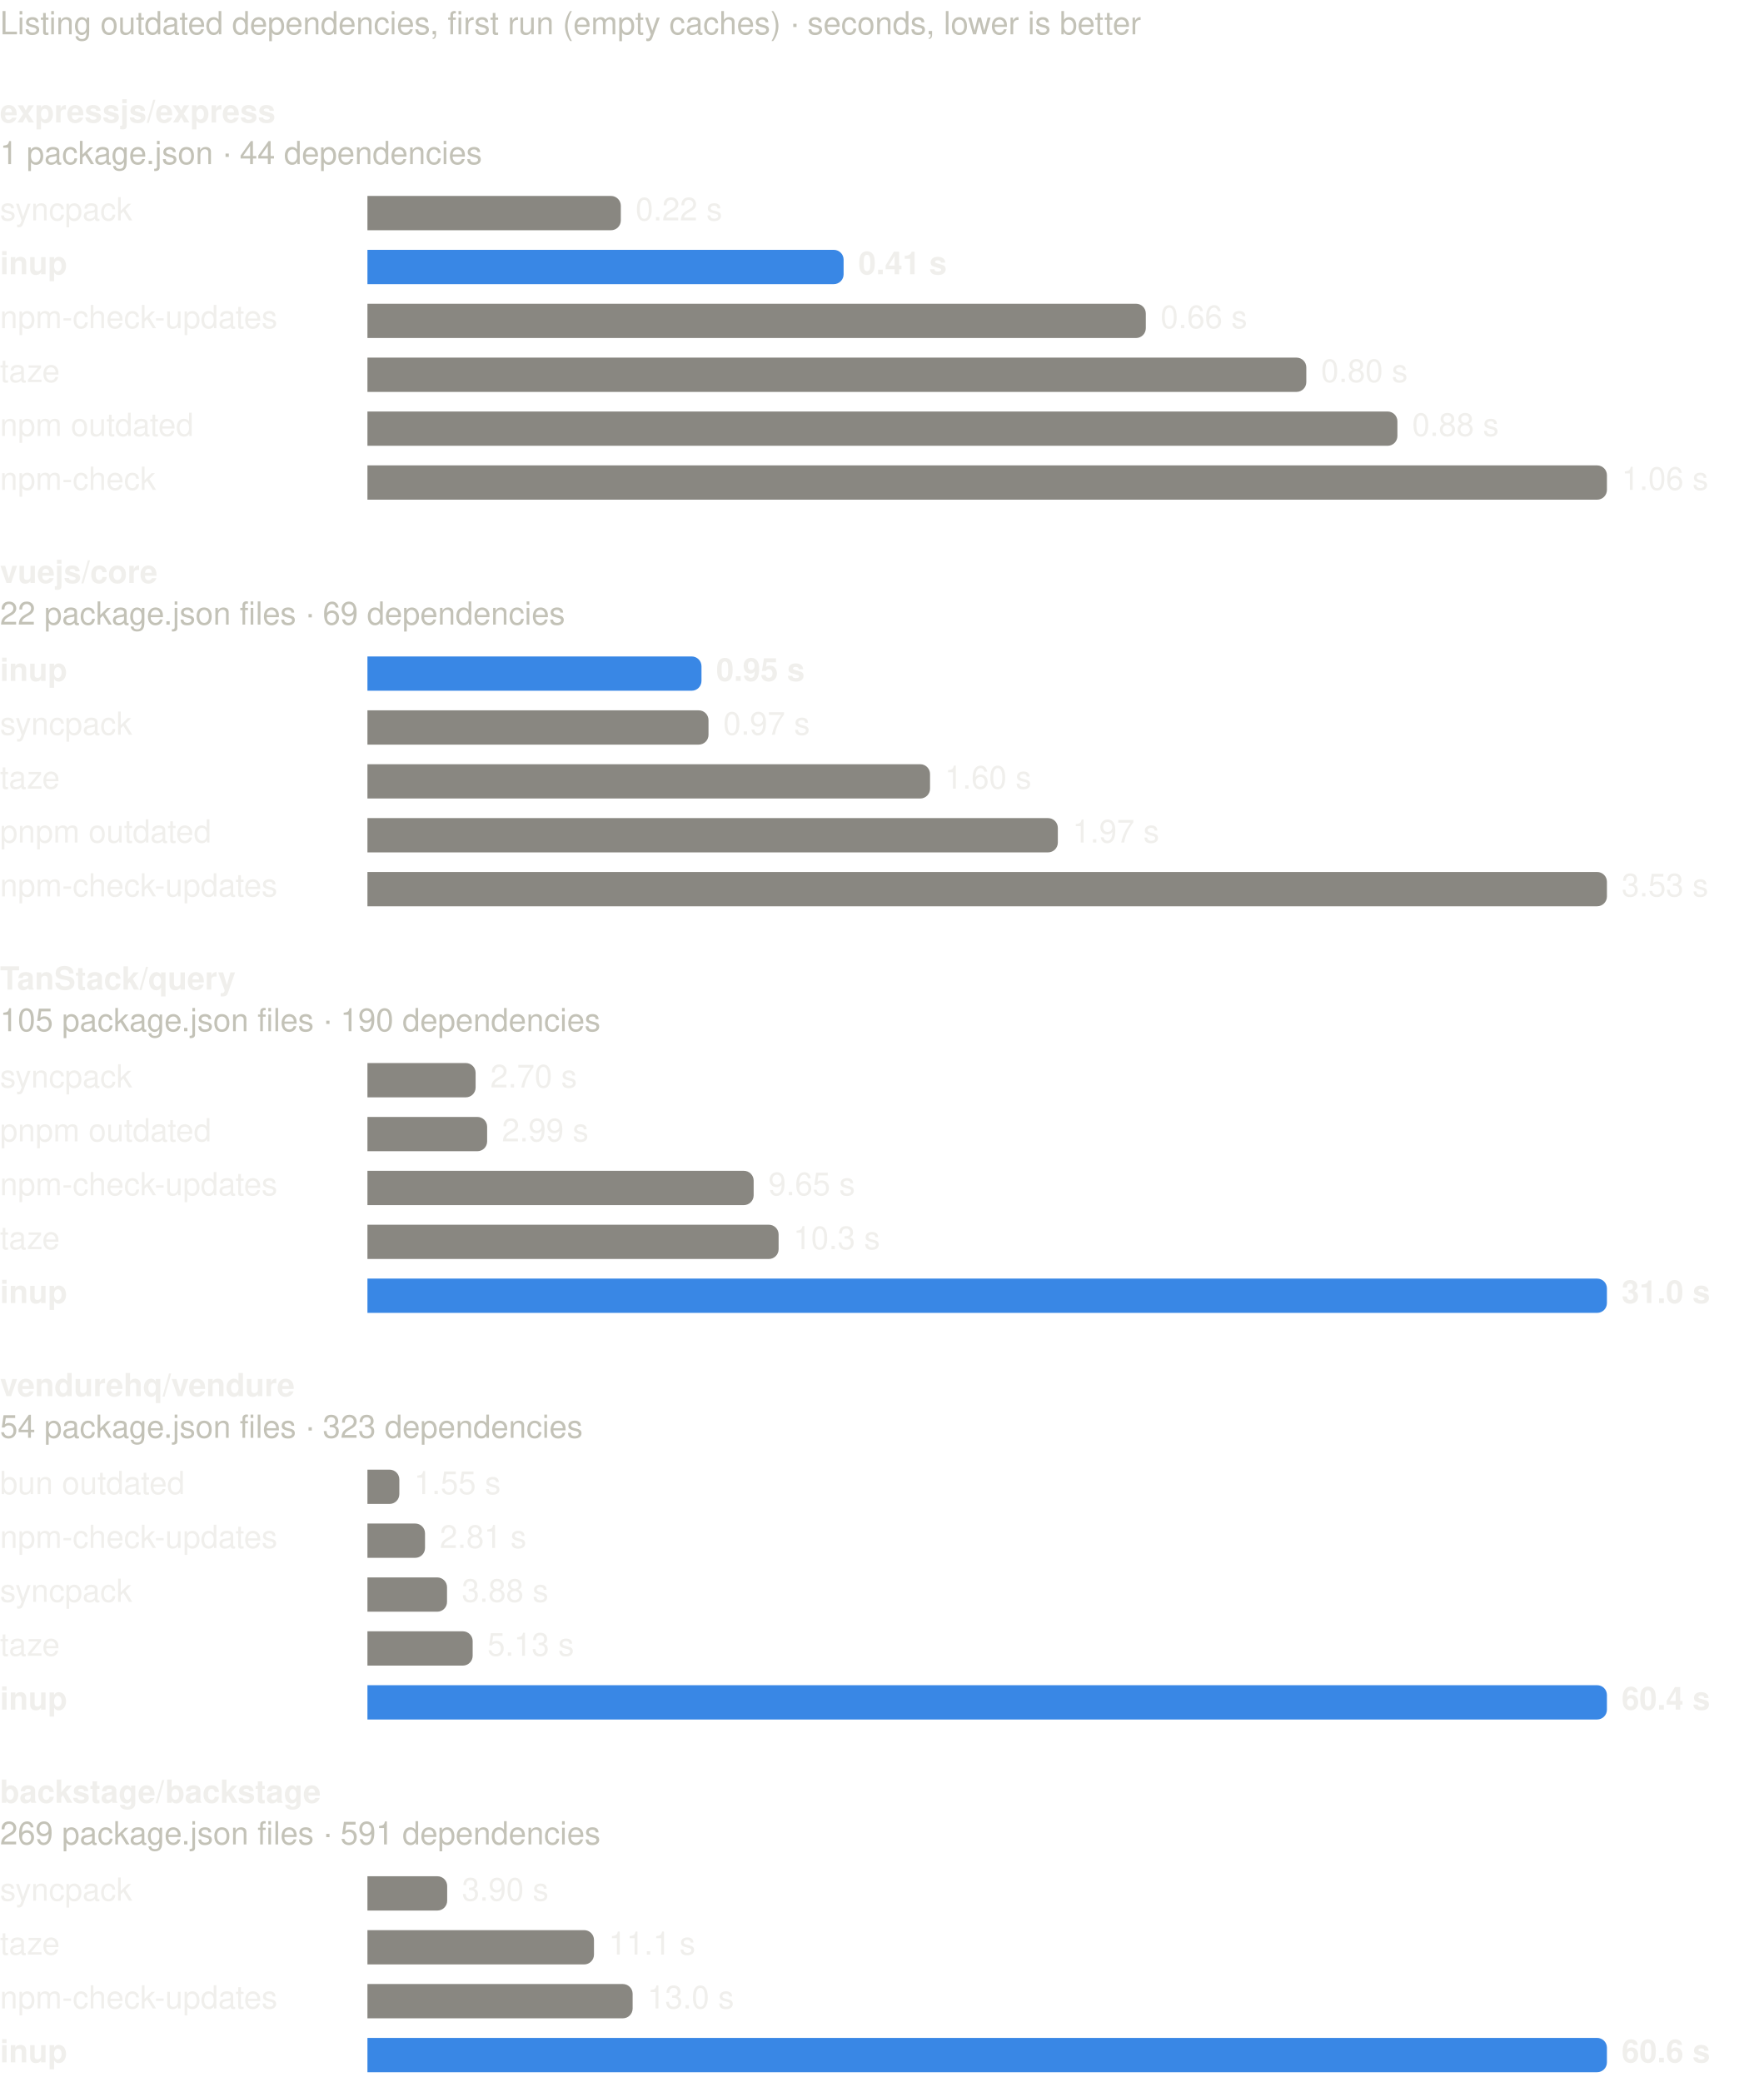
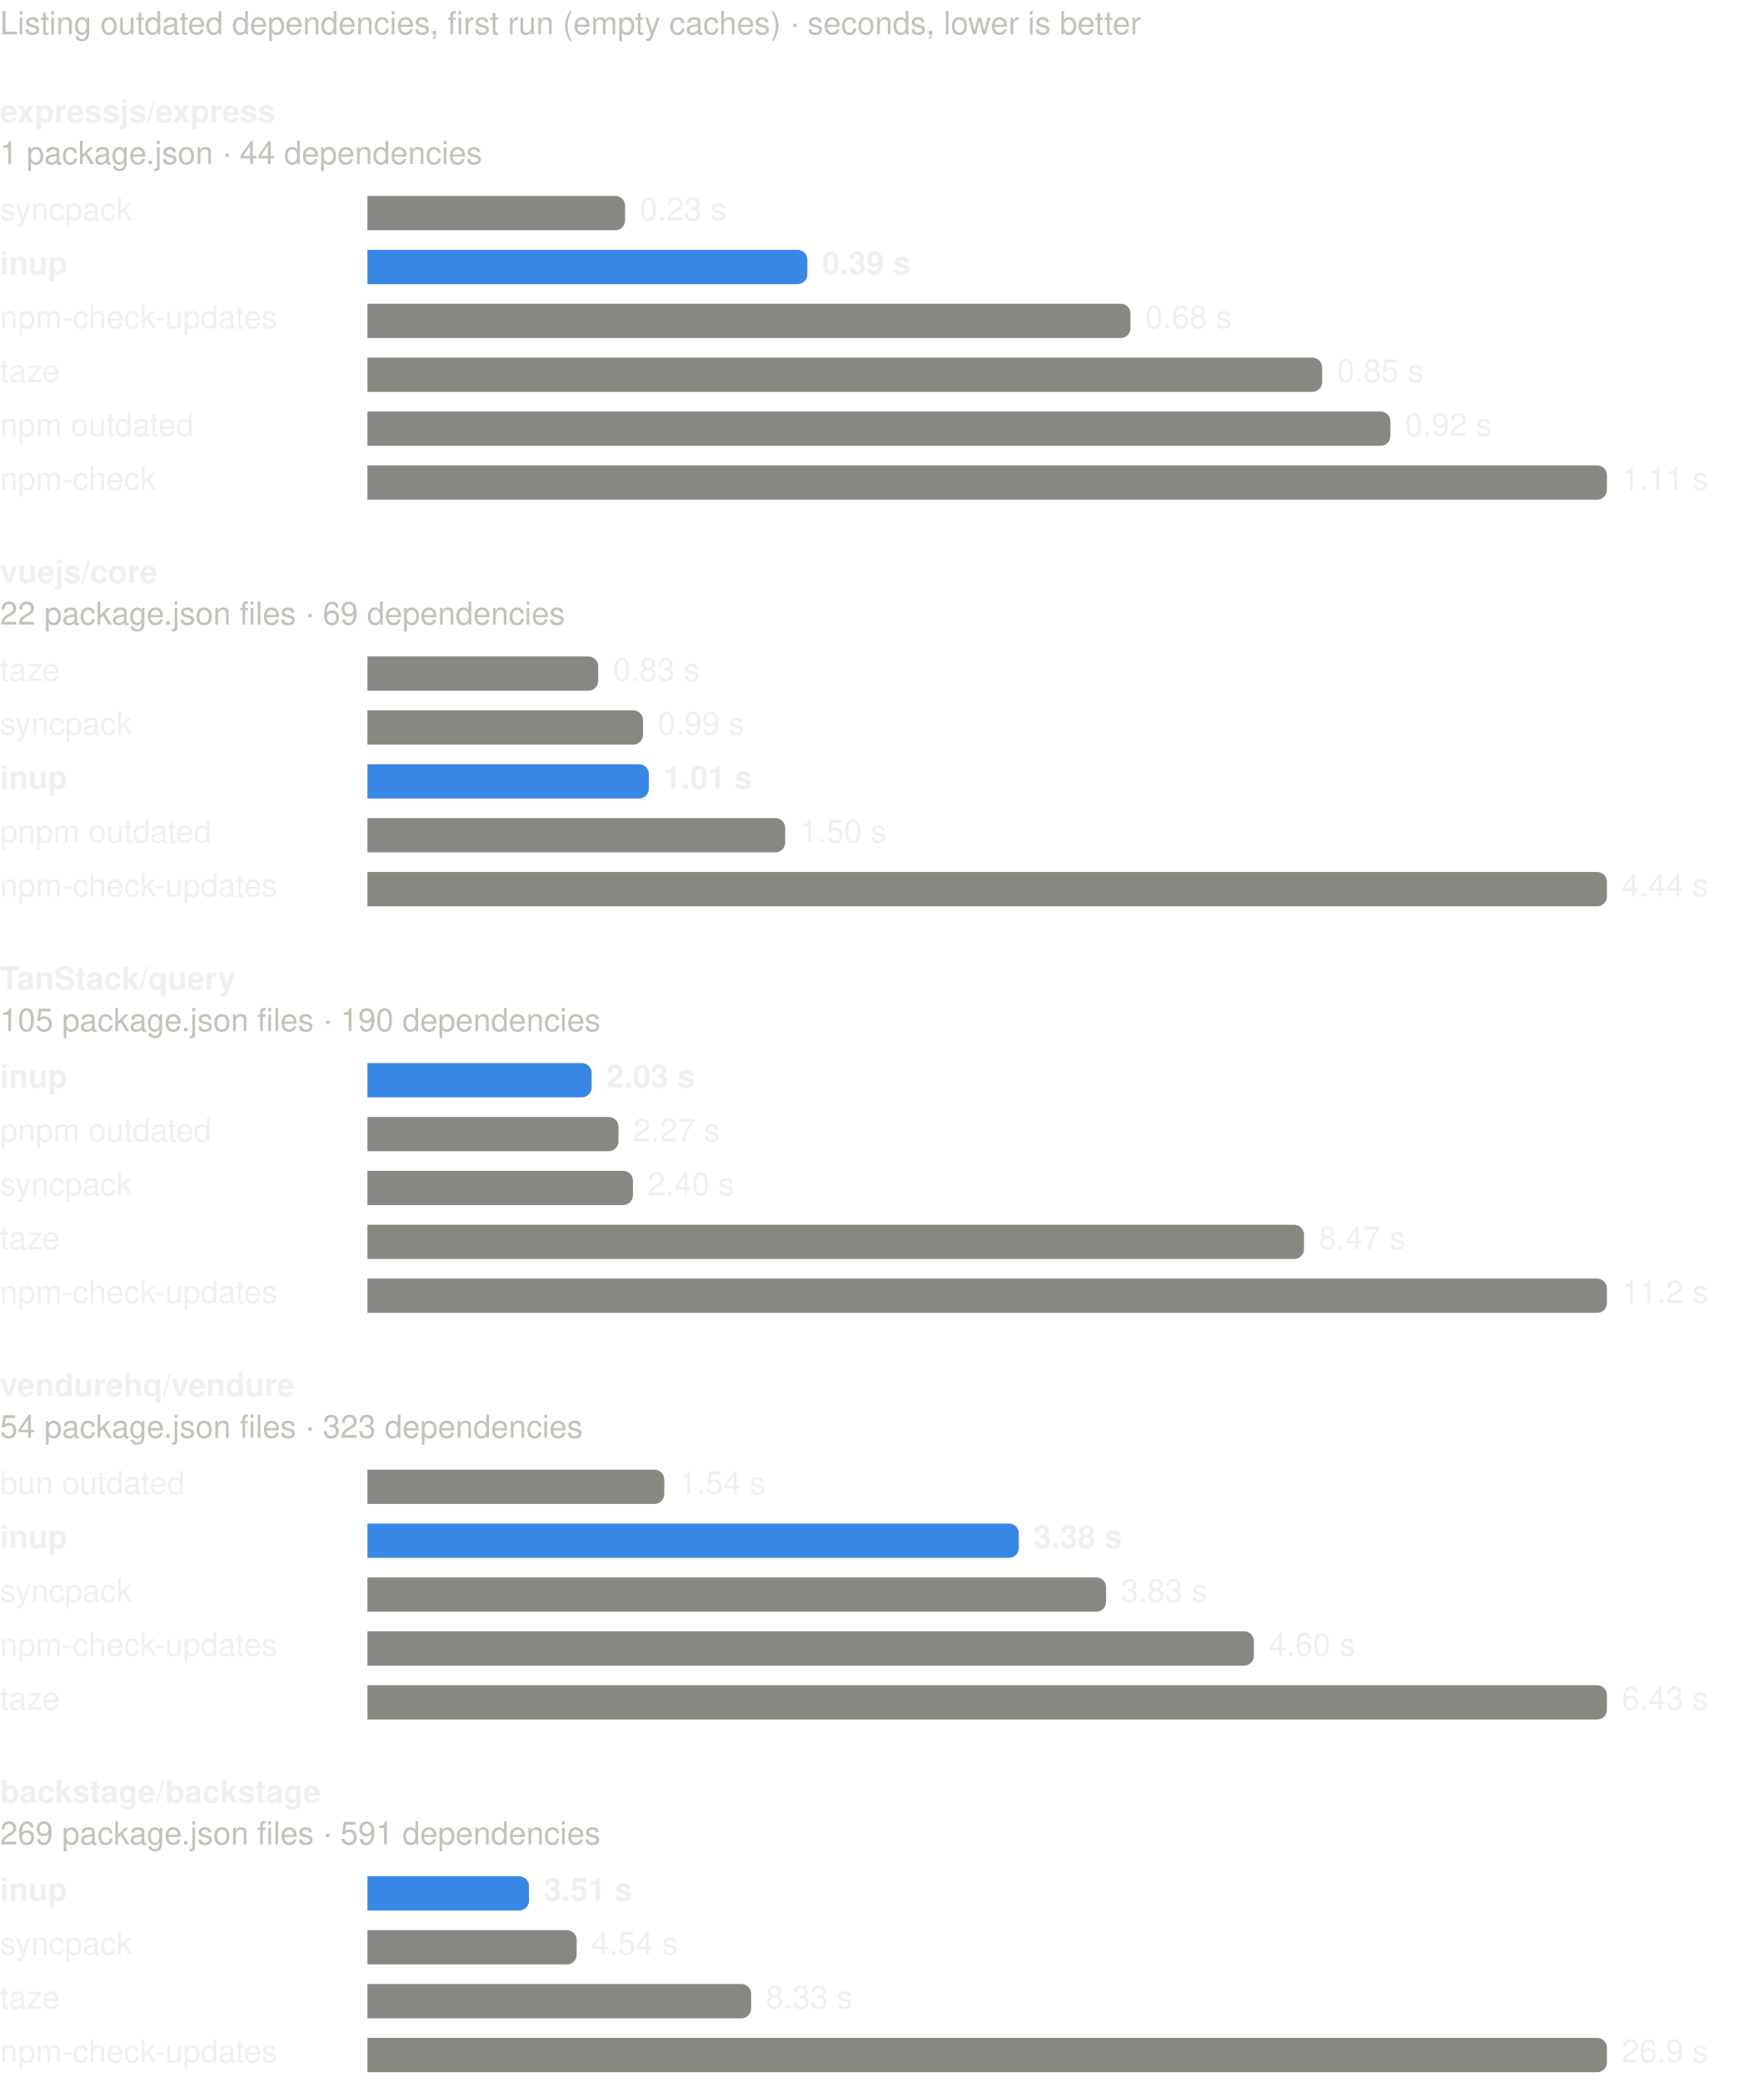
<svg xmlns="http://www.w3.org/2000/svg" width="720" height="850" viewBox="0 0 720 850" role="img" aria-labelledby="title desc">
  <style>text{font-family:system-ui,-apple-system,"Segoe UI",Helvetica,Arial,sans-serif;font-size:13px}</style>
  <text x="0" y="14" fill="#c3c2b7">Listing outdated dependencies, first run (empty caches) · seconds, lower is better</text>
  <text x="0" y="50" fill="#f0efec" font-weight="600">expressjs/express</text>
  <text x="0" y="67" fill="#c3c2b7">1 package.json · 44 dependencies</text>
  <text x="0" y="87" fill="#f0efec" dominant-baseline="central">syncpack</text>
-   <path d="M150 80h99.441a4 4 0 0 1 4 4v6a4 4 0 0 1 -4 4h-99.441z" fill="#898781" />
-   <text x="259.441" y="87" fill="#f0efec" dominant-baseline="central">0.22 s</text>
+   <path d="M150 80h101.177a4 4 0 0 1 4 4v6a4 4 0 0 1 -4 4h-101.177z" fill="#898781" />
+   <text x="261.177" y="87" fill="#f0efec" dominant-baseline="central">0.23 s</text>
  <text x="0" y="109" fill="#f0efec" dominant-baseline="central" font-weight="600">inup</text>
-   <path d="M150 102h190.386a4 4 0 0 1 4 4v6a4 4 0 0 1 -4 4h-190.386z" fill="#3987e5" />
-   <text x="350.386" y="109" fill="#f0efec" dominant-baseline="central" font-weight="600">0.41 s</text>
+   <path d="M150 102h175.598a4 4 0 0 1 4 4v6a4 4 0 0 1 -4 4h-175.598z" fill="#3987e5" />
+   <text x="335.598" y="109" fill="#f0efec" dominant-baseline="central" font-weight="600">0.39 s</text>
  <text x="0" y="131" fill="#f0efec" dominant-baseline="central">npm-check-updates</text>
-   <path d="M150 124h313.756a4 4 0 0 1 4 4v6a4 4 0 0 1 -4 4h-313.756z" fill="#898781" />
-   <text x="473.756" y="131" fill="#f0efec" dominant-baseline="central">0.66 s</text>
+   <path d="M150 124h307.501a4 4 0 0 1 4 4v6a4 4 0 0 1 -4 4h-307.501z" fill="#898781" />
+   <text x="467.501" y="131" fill="#f0efec" dominant-baseline="central">0.68 s</text>
  <text x="0" y="153" fill="#f0efec" dominant-baseline="central">taze</text>
-   <path d="M150 146h379.275a4 4 0 0 1 4 4v6a4 4 0 0 1 -4 4h-379.275z" fill="#898781" />
-   <text x="539.275" y="153" fill="#f0efec" dominant-baseline="central">0.80 s</text>
+   <path d="M150 146h385.741a4 4 0 0 1 4 4v6a4 4 0 0 1 -4 4h-385.741z" fill="#898781" />
+   <text x="545.741" y="153" fill="#f0efec" dominant-baseline="central">0.85 s</text>
  <text x="0" y="175" fill="#f0efec" dominant-baseline="central">npm outdated</text>
-   <path d="M150 168h416.466a4 4 0 0 1 4 4v6a4 4 0 0 1 -4 4h-416.466z" fill="#898781" />
-   <text x="576.466" y="175" fill="#f0efec" dominant-baseline="central">0.88 s</text>
+   <path d="M150 168h413.602a4 4 0 0 1 4 4v6a4 4 0 0 1 -4 4h-413.602z" fill="#898781" />
+   <text x="573.602" y="175" fill="#f0efec" dominant-baseline="central">0.92 s</text>
  <text x="0" y="197" fill="#f0efec" dominant-baseline="central">npm-check</text>
  <path d="M150 190h502a4 4 0 0 1 4 4v6a4 4 0 0 1 -4 4h-502z" fill="#898781" />
-   <text x="662" y="197" fill="#f0efec" dominant-baseline="central">1.06 s</text>
+   <text x="662" y="197" fill="#f0efec" dominant-baseline="central">1.11 s</text>
  <text x="0" y="238" fill="#f0efec" font-weight="600">vuejs/core</text>
  <text x="0" y="255" fill="#c3c2b7">22 package.json files · 69 dependencies</text>
-   <text x="0" y="275" fill="#f0efec" dominant-baseline="central" font-weight="600">inup</text>
-   <path d="M150 268h132.369a4 4 0 0 1 4 4v6a4 4 0 0 1 -4 4h-132.369z" fill="#3987e5" />
-   <text x="292.369" y="275" fill="#f0efec" dominant-baseline="central" font-weight="600">0.95 s</text>
+   <text x="0" y="275" fill="#f0efec" dominant-baseline="central">taze</text>
+   <path d="M150 268h90.209a4 4 0 0 1 4 4v6a4 4 0 0 1 -4 4h-90.209z" fill="#898781" />
+   <text x="250.209" y="275" fill="#f0efec" dominant-baseline="central">0.83 s</text>
  <text x="0" y="297" fill="#f0efec" dominant-baseline="central">syncpack</text>
-   <path d="M150 290h135.237a4 4 0 0 1 4 4v6a4 4 0 0 1 -4 4h-135.237z" fill="#898781" />
-   <text x="295.237" y="297" fill="#f0efec" dominant-baseline="central">0.97 s</text>
-   <text x="0" y="319" fill="#f0efec" dominant-baseline="central">taze</text>
-   <path d="M150 312h225.671a4 4 0 0 1 4 4v6a4 4 0 0 1 -4 4h-225.671z" fill="#898781" />
-   <text x="385.671" y="319" fill="#f0efec" dominant-baseline="central">1.60 s</text>
+   <path d="M150 290h108.505a4 4 0 0 1 4 4v6a4 4 0 0 1 -4 4h-108.505z" fill="#898781" />
+   <text x="268.505" y="297" fill="#f0efec" dominant-baseline="central">0.99 s</text>
+   <text x="0" y="319" fill="#f0efec" dominant-baseline="central" font-weight="600">inup</text>
+   <path d="M150 312h110.865a4 4 0 0 1 4 4v6a4 4 0 0 1 -4 4h-110.865z" fill="#3987e5" />
+   <text x="270.865" y="319" fill="#f0efec" dominant-baseline="central" font-weight="600">1.01 s</text>
  <text x="0" y="341" fill="#f0efec" dominant-baseline="central">pnpm outdated</text>
-   <path d="M150 334h277.843a4 4 0 0 1 4 4v6a4 4 0 0 1 -4 4h-277.843z" fill="#898781" />
-   <text x="437.843" y="341" fill="#f0efec" dominant-baseline="central">1.97 s</text>
+   <path d="M150 334h166.522a4 4 0 0 1 4 4v6a4 4 0 0 1 -4 4h-166.522z" fill="#898781" />
+   <text x="326.522" y="341" fill="#f0efec" dominant-baseline="central">1.50 s</text>
  <text x="0" y="363" fill="#f0efec" dominant-baseline="central">npm-check-updates</text>
  <path d="M150 356h502a4 4 0 0 1 4 4v6a4 4 0 0 1 -4 4h-502z" fill="#898781" />
-   <text x="662" y="363" fill="#f0efec" dominant-baseline="central">3.53 s</text>
+   <text x="662" y="363" fill="#f0efec" dominant-baseline="central">4.44 s</text>
  <text x="0" y="404" fill="#f0efec" font-weight="600">TanStack/query</text>
  <text x="0" y="421" fill="#c3c2b7">105 package.json files · 190 dependencies</text>
-   <text x="0" y="441" fill="#f0efec" dominant-baseline="central">syncpack</text>
-   <path d="M150 434h40.162a4 4 0 0 1 4 4v6a4 4 0 0 1 -4 4h-40.162z" fill="#898781" />
-   <text x="200.162" y="441" fill="#f0efec" dominant-baseline="central">2.70 s</text>
+   <text x="0" y="441" fill="#f0efec" dominant-baseline="central" font-weight="600">inup</text>
+   <path d="M150 434h87.532a4 4 0 0 1 4 4v6a4 4 0 0 1 -4 4h-87.532z" fill="#3987e5" />
+   <text x="247.532" y="441" fill="#f0efec" dominant-baseline="central" font-weight="600">2.03 s</text>
  <text x="0" y="463" fill="#f0efec" dominant-baseline="central">pnpm outdated</text>
-   <path d="M150 456h44.866a4 4 0 0 1 4 4v6a4 4 0 0 1 -4 4h-44.866z" fill="#898781" />
-   <text x="204.866" y="463" fill="#f0efec" dominant-baseline="central">2.99 s</text>
-   <text x="0" y="485" fill="#f0efec" dominant-baseline="central">npm-check-updates</text>
-   <path d="M150 478h153.666a4 4 0 0 1 4 4v6a4 4 0 0 1 -4 4h-153.666z" fill="#898781" />
-   <text x="313.666" y="485" fill="#f0efec" dominant-baseline="central">9.65 s</text>
+   <path d="M150 456h98.48a4 4 0 0 1 4 4v6a4 4 0 0 1 -4 4h-98.48z" fill="#898781" />
+   <text x="258.48" y="463" fill="#f0efec" dominant-baseline="central">2.27 s</text>
+   <text x="0" y="485" fill="#f0efec" dominant-baseline="central">syncpack</text>
+   <path d="M150 478h104.372a4 4 0 0 1 4 4v6a4 4 0 0 1 -4 4h-104.372z" fill="#898781" />
+   <text x="264.372" y="485" fill="#f0efec" dominant-baseline="central">2.40 s</text>
  <text x="0" y="507" fill="#f0efec" dominant-baseline="central">taze</text>
-   <path d="M150 500h163.855a4 4 0 0 1 4 4v6a4 4 0 0 1 -4 4h-163.855z" fill="#898781" />
-   <text x="323.855" y="507" fill="#f0efec" dominant-baseline="central">10.3 s</text>
-   <text x="0" y="529" fill="#f0efec" dominant-baseline="central" font-weight="600">inup</text>
-   <path d="M150 522h502a4 4 0 0 1 4 4v6a4 4 0 0 1 -4 4h-502z" fill="#3987e5" />
-   <text x="662" y="529" fill="#f0efec" dominant-baseline="central" font-weight="600">31.0 s</text>
+   <path d="M150 500h378.327a4 4 0 0 1 4 4v6a4 4 0 0 1 -4 4h-378.327z" fill="#898781" />
+   <text x="538.327" y="507" fill="#f0efec" dominant-baseline="central">8.47 s</text>
+   <text x="0" y="529" fill="#f0efec" dominant-baseline="central">npm-check-updates</text>
+   <path d="M150 522h502a4 4 0 0 1 4 4v6a4 4 0 0 1 -4 4h-502z" fill="#898781" />
+   <text x="662" y="529" fill="#f0efec" dominant-baseline="central">11.2 s</text>
  <text x="0" y="570" fill="#f0efec" font-weight="600">vendurehq/vendure</text>
  <text x="0" y="587" fill="#c3c2b7">54 package.json files · 323 dependencies</text>
  <text x="0" y="607" fill="#f0efec" dominant-baseline="central">bun outdated</text>
-   <path d="M150 600h9.024a4 4 0 0 1 4 4v6a4 4 0 0 1 -4 4h-9.024z" fill="#898781" />
-   <text x="169.024" y="607" fill="#f0efec" dominant-baseline="central">1.55 s</text>
-   <text x="0" y="629" fill="#f0efec" dominant-baseline="central">npm-check-updates</text>
-   <path d="M150 622h19.506a4 4 0 0 1 4 4v6a4 4 0 0 1 -4 4h-19.506z" fill="#898781" />
-   <text x="179.506" y="629" fill="#f0efec" dominant-baseline="central">2.81 s</text>
+   <path d="M150 600h117.178a4 4 0 0 1 4 4v6a4 4 0 0 1 -4 4h-117.178z" fill="#898781" />
+   <text x="277.178" y="607" fill="#f0efec" dominant-baseline="central">1.54 s</text>
+   <text x="0" y="629" fill="#f0efec" dominant-baseline="central" font-weight="600">inup</text>
+   <path d="M150 622h261.898a4 4 0 0 1 4 4v6a4 4 0 0 1 -4 4h-261.898z" fill="#3987e5" />
+   <text x="421.898" y="629" fill="#f0efec" dominant-baseline="central" font-weight="600">3.38 s</text>
  <text x="0" y="651" fill="#f0efec" dominant-baseline="central">syncpack</text>
-   <path d="M150 644h28.491a4 4 0 0 1 4 4v6a4 4 0 0 1 -4 4h-28.491z" fill="#898781" />
-   <text x="188.491" y="651" fill="#f0efec" dominant-baseline="central">3.88 s</text>
-   <text x="0" y="673" fill="#f0efec" dominant-baseline="central">taze</text>
-   <path d="M150 666h38.957a4 4 0 0 1 4 4v6a4 4 0 0 1 -4 4h-38.957z" fill="#898781" />
-   <text x="198.957" y="673" fill="#f0efec" dominant-baseline="central">5.13 s</text>
-   <text x="0" y="695" fill="#f0efec" dominant-baseline="central" font-weight="600">inup</text>
-   <path d="M150 688h502a4 4 0 0 1 4 4v6a4 4 0 0 1 -4 4h-502z" fill="#3987e5" />
-   <text x="662" y="695" fill="#f0efec" dominant-baseline="central" font-weight="600">60.4 s</text>
+   <path d="M150 644h297.534a4 4 0 0 1 4 4v6a4 4 0 0 1 -4 4h-297.534z" fill="#898781" />
+   <text x="457.534" y="651" fill="#f0efec" dominant-baseline="central">3.83 s</text>
+   <text x="0" y="673" fill="#f0efec" dominant-baseline="central">npm-check-updates</text>
+   <path d="M150 666h357.867a4 4 0 0 1 4 4v6a4 4 0 0 1 -4 4h-357.867z" fill="#898781" />
+   <text x="517.867" y="673" fill="#f0efec" dominant-baseline="central">4.60 s</text>
+   <text x="0" y="695" fill="#f0efec" dominant-baseline="central">taze</text>
+   <path d="M150 688h502a4 4 0 0 1 4 4v6a4 4 0 0 1 -4 4h-502z" fill="#898781" />
+   <text x="662" y="695" fill="#f0efec" dominant-baseline="central">6.43 s</text>
  <text x="0" y="736" fill="#f0efec" font-weight="600">backstage/backstage</text>
  <text x="0" y="753" fill="#c3c2b7">269 package.json files · 591 dependencies</text>
-   <text x="0" y="773" fill="#f0efec" dominant-baseline="central">syncpack</text>
-   <path d="M150 766h28.553a4 4 0 0 1 4 4v6a4 4 0 0 1 -4 4h-28.553z" fill="#898781" />
-   <text x="188.553" y="773" fill="#f0efec" dominant-baseline="central">3.90 s</text>
-   <text x="0" y="795" fill="#f0efec" dominant-baseline="central">taze</text>
-   <path d="M150 788h88.48a4 4 0 0 1 4 4v6a4 4 0 0 1 -4 4h-88.48z" fill="#898781" />
-   <text x="248.48" y="795" fill="#f0efec" dominant-baseline="central">11.1 s</text>
-   <text x="0" y="817" fill="#f0efec" dominant-baseline="central">npm-check-updates</text>
-   <path d="M150 810h104.26a4 4 0 0 1 4 4v6a4 4 0 0 1 -4 4h-104.26z" fill="#898781" />
-   <text x="264.26" y="817" fill="#f0efec" dominant-baseline="central">13.0 s</text>
-   <text x="0" y="839" fill="#f0efec" dominant-baseline="central" font-weight="600">inup</text>
-   <path d="M150 832h502a4 4 0 0 1 4 4v6a4 4 0 0 1 -4 4h-502z" fill="#3987e5" />
-   <text x="662" y="839" fill="#f0efec" dominant-baseline="central" font-weight="600">60.6 s</text>
+   <text x="0" y="773" fill="#f0efec" dominant-baseline="central" font-weight="600">inup</text>
+   <path d="M150 766h61.956a4 4 0 0 1 4 4v6a4 4 0 0 1 -4 4h-61.956z" fill="#3987e5" />
+   <text x="221.956" y="773" fill="#f0efec" dominant-baseline="central" font-weight="600">3.51 s</text>
+   <text x="0" y="795" fill="#f0efec" dominant-baseline="central">syncpack</text>
+   <path d="M150 788h81.424a4 4 0 0 1 4 4v6a4 4 0 0 1 -4 4h-81.424z" fill="#898781" />
+   <text x="241.424" y="795" fill="#f0efec" dominant-baseline="central">4.54 s</text>
+   <text x="0" y="817" fill="#f0efec" dominant-baseline="central">taze</text>
+   <path d="M150 810h152.648a4 4 0 0 1 4 4v6a4 4 0 0 1 -4 4h-152.648z" fill="#898781" />
+   <text x="312.648" y="817" fill="#f0efec" dominant-baseline="central">8.33 s</text>
+   <text x="0" y="839" fill="#f0efec" dominant-baseline="central">npm-check-updates</text>
+   <path d="M150 832h502a4 4 0 0 1 4 4v6a4 4 0 0 1 -4 4h-502z" fill="#898781" />
+   <text x="662" y="839" fill="#f0efec" dominant-baseline="central">26.9 s</text>
</svg>
